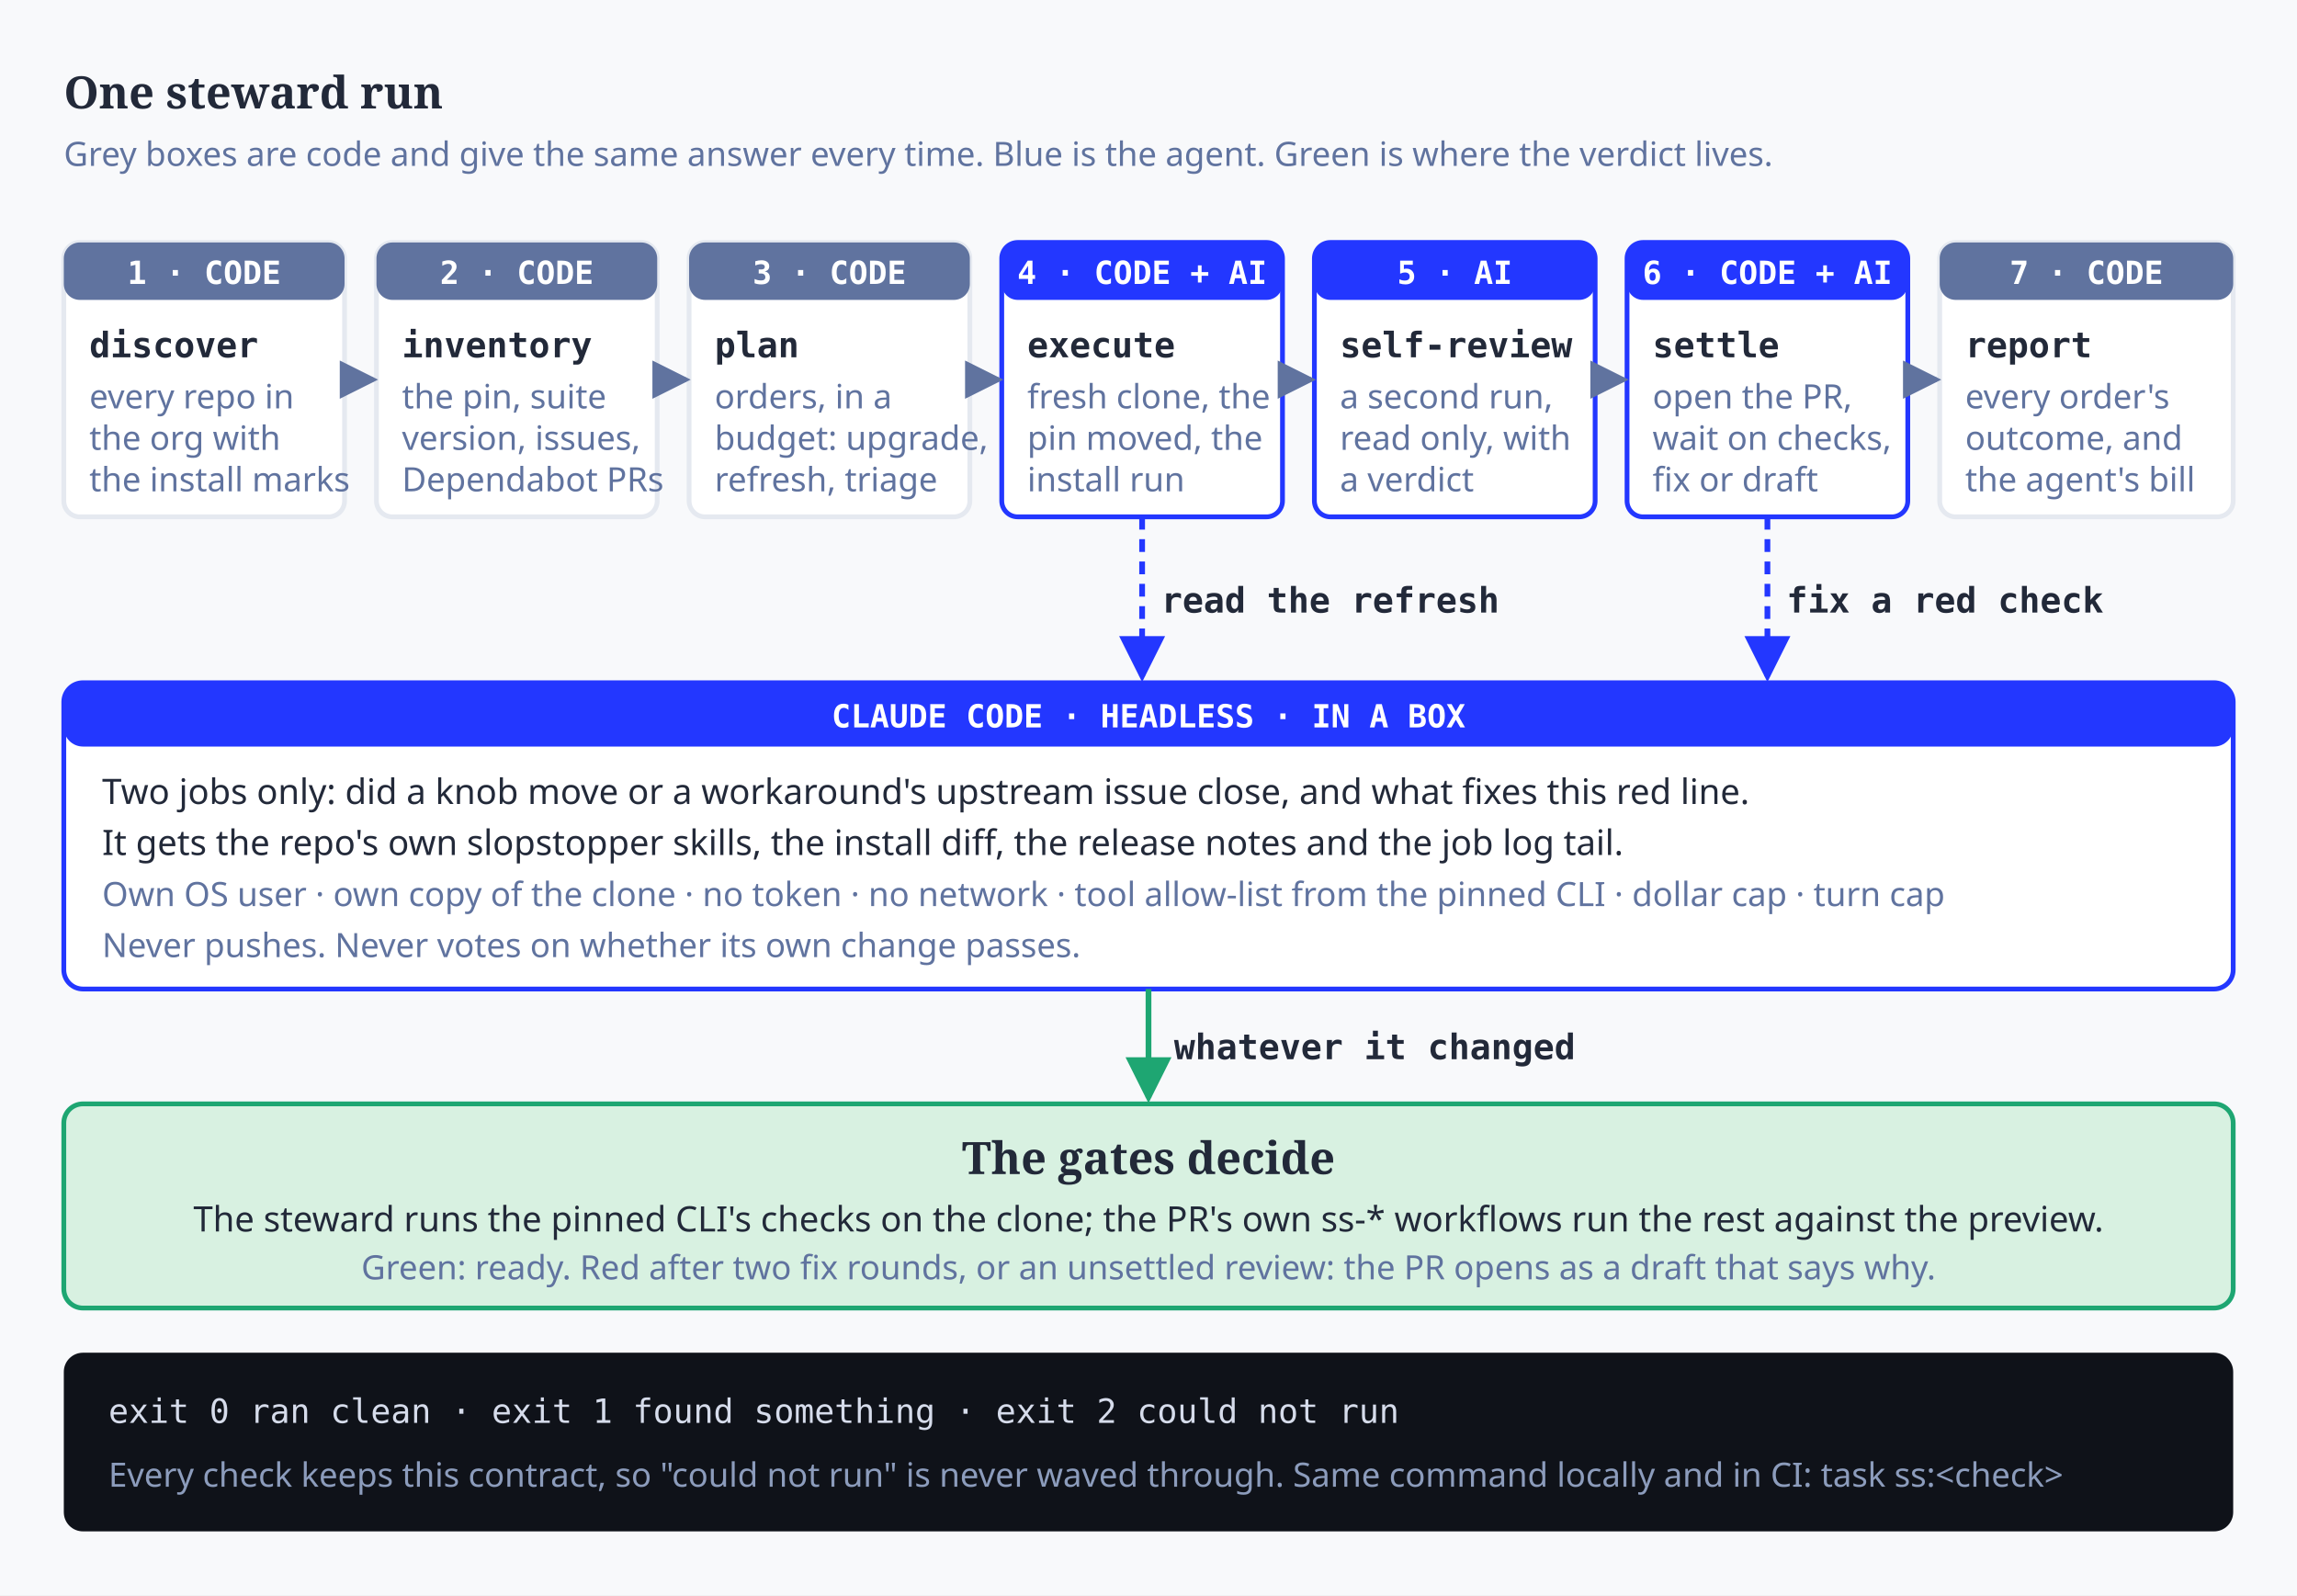
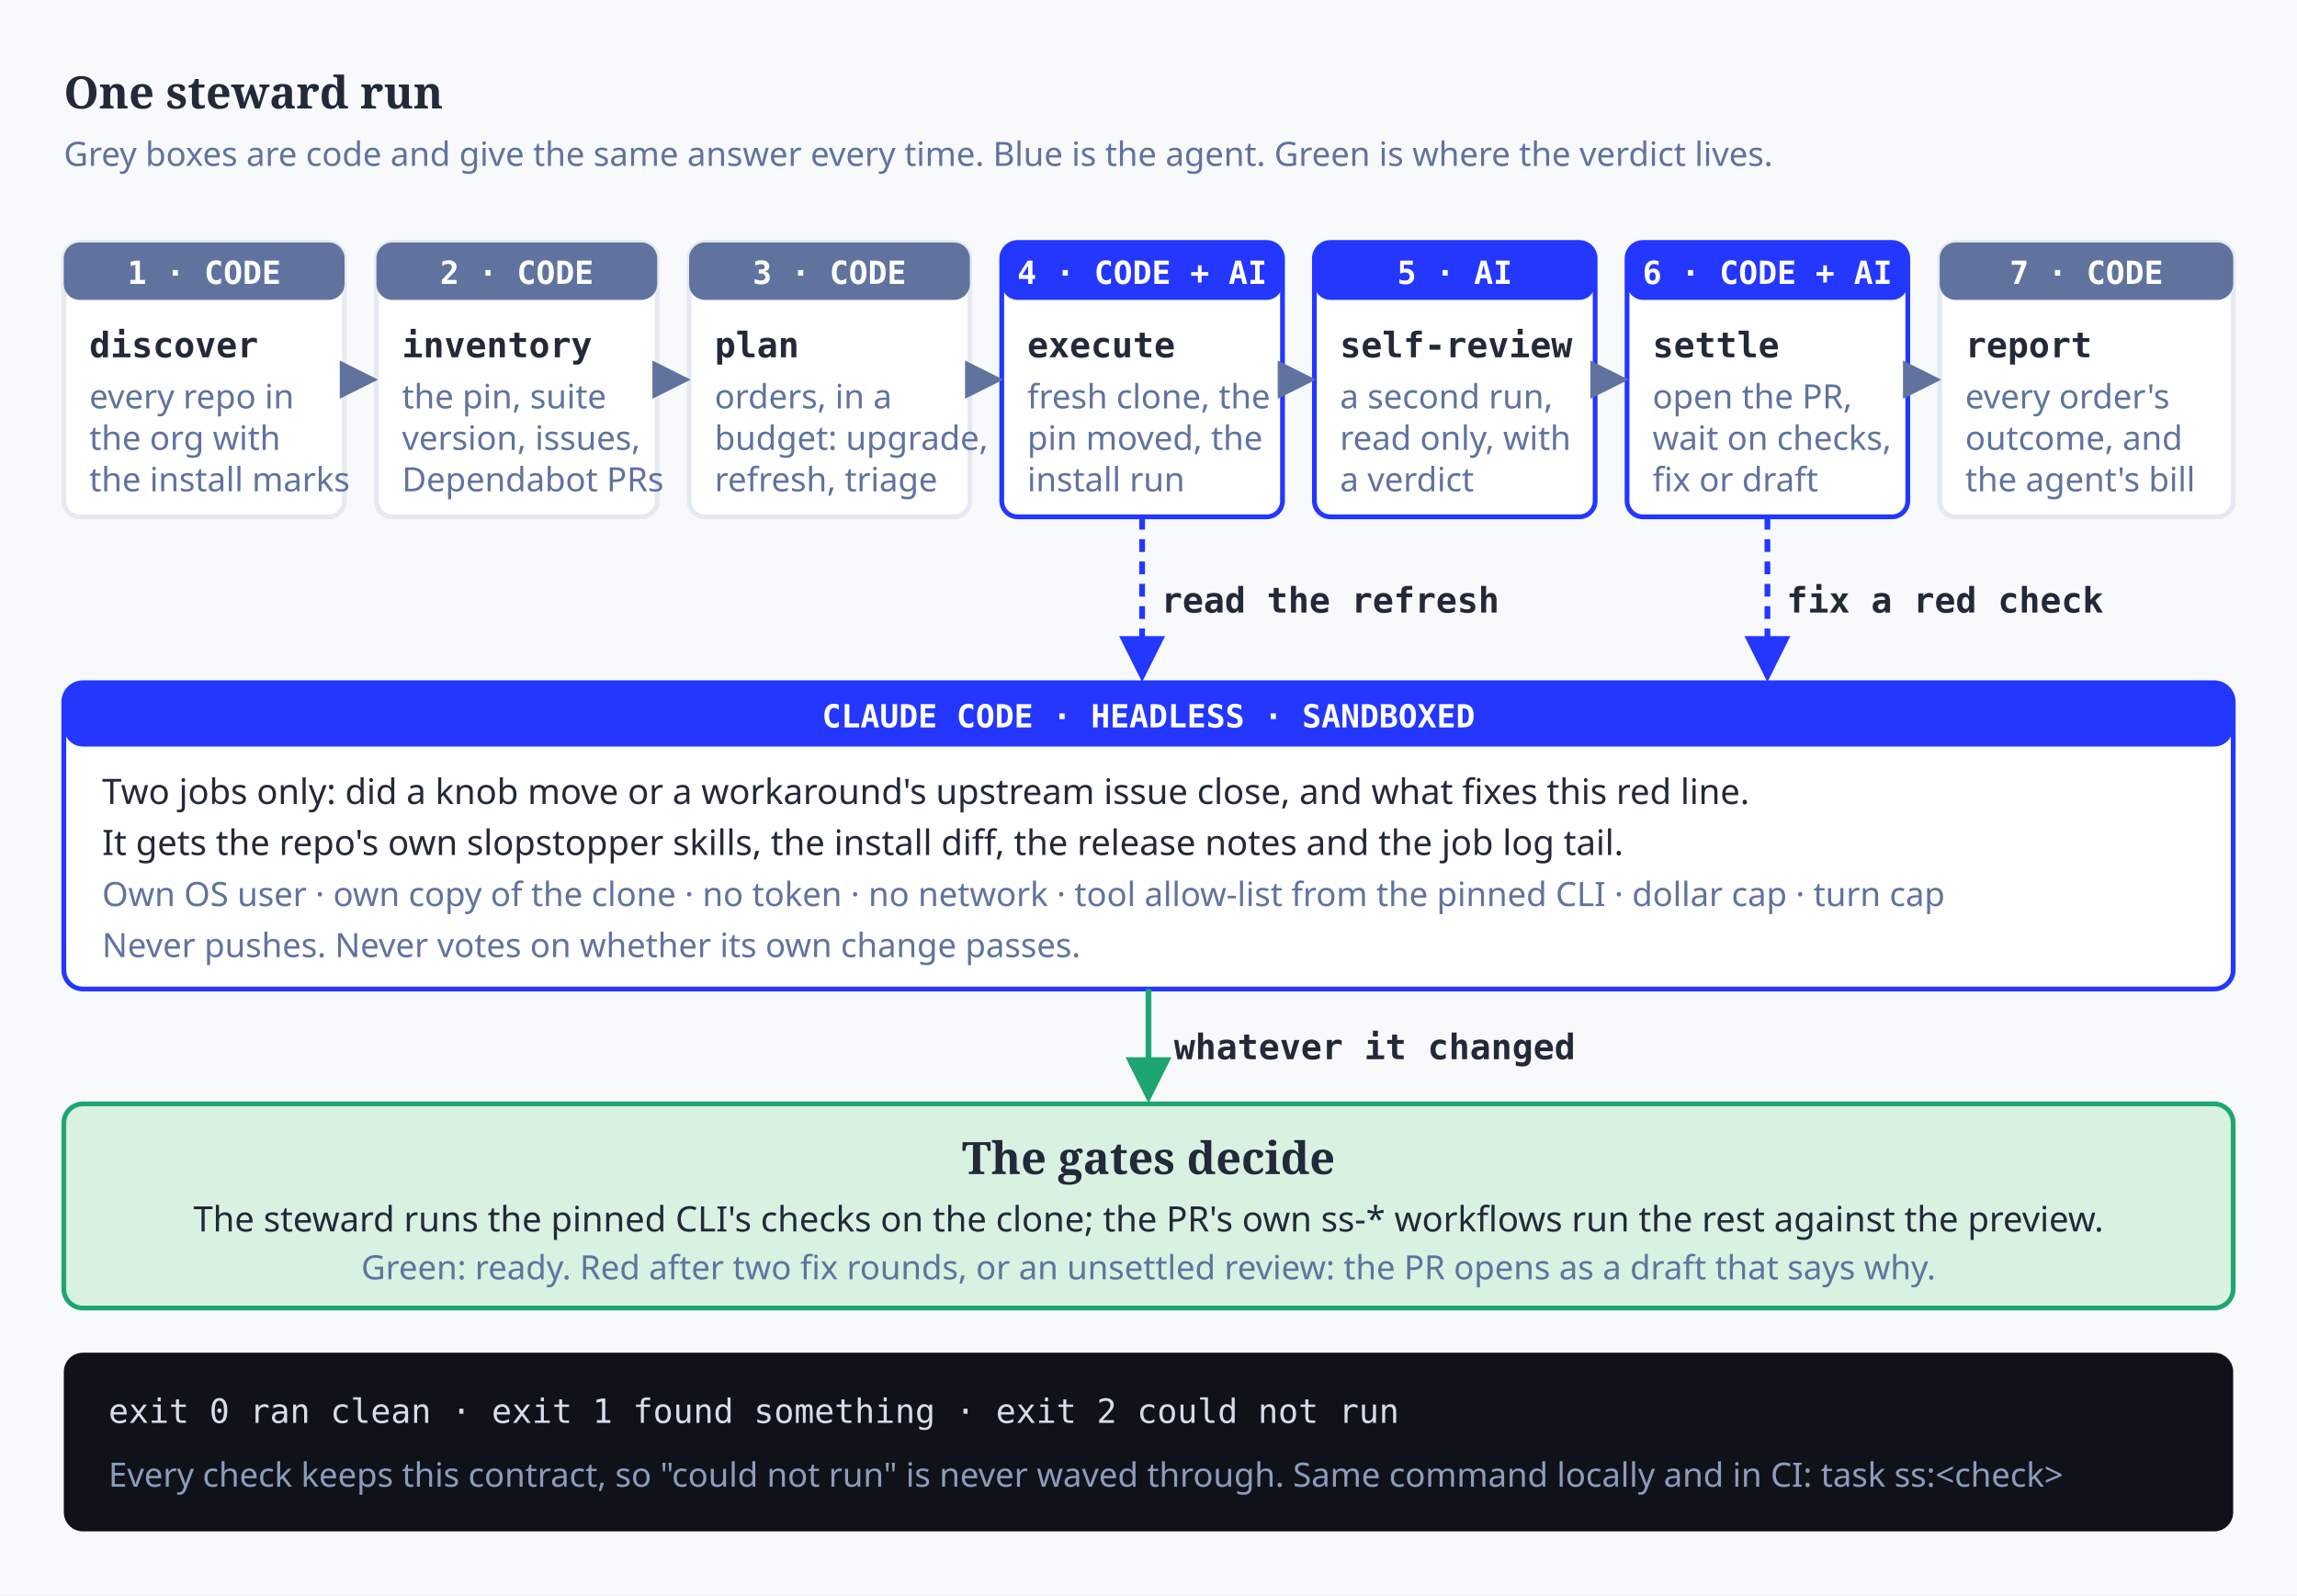
<svg xmlns="http://www.w3.org/2000/svg" viewBox="0 0 720 500" role="img" aria-labelledby="stewardTitle stewardDesc">
  <defs>
    <style>
      .h { font-family: 'Lora', Georgia, Cambria, serif; font-size: 14px; font-weight: 700; fill: rgb(34, 41, 57); }
      .step { font-family: 'JetBrains Mono', Menlo, Consolas, monospace; font-size: 11px; font-weight: 700; fill: rgb(34, 41, 57); }
      .body { font-family: 'Atkinson', system-ui, sans-serif; font-size: 10.5px; fill: rgb(96, 115, 159); }
      .bodyDark { font-family: 'Atkinson', system-ui, sans-serif; font-size: 11px; fill: rgb(34, 41, 57); }
      .pill { font-family: 'JetBrains Mono', Menlo, Consolas, monospace; font-size: 10px; font-weight: 700; fill: #fff; }
      .pillText { font-family: 'JetBrains Mono', Menlo, Consolas, monospace; font-size: 10px; font-weight: 700; fill: rgb(34, 41, 57); }
      .num { font-family: 'JetBrains Mono', Menlo, Consolas, monospace; font-size: 10px; font-weight: 700; fill: #fff; }
      .code { fill: #fff; stroke: rgb(229, 233, 240); stroke-width: 1.5; }
      .codeHead { fill: rgb(96, 115, 159); }
      .agentBox { fill: #fff; stroke: #2337ff; stroke-width: 1.5; }
      .agentHead { fill: #2337ff; }
      .gate { fill: rgb(216, 241, 225); stroke: #1ea672; stroke-width: 1.5; }
      .flow { stroke: rgb(96, 115, 159); fill: none; stroke-width: 1.5; }
      .toAgent { stroke: #2337ff; fill: none; stroke-width: 1.8; stroke-dasharray: 4 3; }
      .toGate { stroke: #1ea672; fill: none; stroke-width: 1.8; }
      .footer { fill: #0f1219; }
      .footerText { font-family: 'JetBrains Mono', Menlo, Consolas, monospace; font-size: 10.5px; fill: rgb(214, 220, 235); }
      .footerDim { font-family: 'Atkinson', system-ui, sans-serif; font-size: 10.5px; fill: rgb(140, 156, 188); }
      .deny { fill: #b54343; }
    </style>
    <marker id="headGrey" markerWidth="8" markerHeight="8" refX="7" refY="4" orient="auto">
      <path d="M0,0 L8,4 L0,8 z" fill="rgb(96, 115, 159)" />
    </marker>
    <marker id="headBlue" markerWidth="8" markerHeight="8" refX="7" refY="4" orient="auto">
      <path d="M0,0 L8,4 L0,8 z" fill="#2337ff" />
    </marker>
    <marker id="headGreen" markerWidth="8" markerHeight="8" refX="7" refY="4" orient="auto">
      <path d="M0,0 L8,4 L0,8 z" fill="#1ea672" />
    </marker>
  </defs>
  <rect width="720" height="500" fill="#f8f9fb" />
  <text x="20" y="34" class="h">One steward run</text>
  <text x="20" y="52" class="body">Grey boxes are code and give the same answer every time. Blue is the agent. Green is where the verdict lives.</text>
  <rect x="20" y="76" width="88" height="86" rx="5" class="code" />
  <rect x="20" y="76" width="88" height="18" rx="5" class="codeHead" />
  <text x="64" y="89" text-anchor="middle" class="num">1 · CODE</text>
  <text x="28" y="112" class="step">discover</text>
  <text x="28" y="128" class="body">every repo in</text>
  <text x="28" y="141" class="body">the org with</text>
  <text x="28" y="154" class="body">the install marks</text>
  <rect x="118" y="76" width="88" height="86" rx="5" class="code" />
  <rect x="118" y="76" width="88" height="18" rx="5" class="codeHead" />
  <text x="162" y="89" text-anchor="middle" class="num">2 · CODE</text>
  <text x="126" y="112" class="step">inventory</text>
  <text x="126" y="128" class="body">the pin, suite</text>
  <text x="126" y="141" class="body">version, issues,</text>
  <text x="126" y="154" class="body">Dependabot PRs</text>
  <rect x="216" y="76" width="88" height="86" rx="5" class="code" />
  <rect x="216" y="76" width="88" height="18" rx="5" class="codeHead" />
  <text x="260" y="89" text-anchor="middle" class="num">3 · CODE</text>
  <text x="224" y="112" class="step">plan</text>
  <text x="224" y="128" class="body">orders, in a</text>
  <text x="224" y="141" class="body">budget: upgrade,</text>
  <text x="224" y="154" class="body">refresh, triage</text>
  <rect x="314" y="76" width="88" height="86" rx="5" class="agentBox" />
  <rect x="314" y="76" width="88" height="18" rx="5" class="agentHead" />
  <text x="358" y="89" text-anchor="middle" class="num">4 · CODE + AI</text>
  <text x="322" y="112" class="step">execute</text>
  <text x="322" y="128" class="body">fresh clone, the</text>
  <text x="322" y="141" class="body">pin moved, the</text>
  <text x="322" y="154" class="body">install run</text>
  <rect x="412" y="76" width="88" height="86" rx="5" class="agentBox" />
  <rect x="412" y="76" width="88" height="18" rx="5" class="agentHead" />
  <text x="456" y="89" text-anchor="middle" class="num">5 · AI</text>
  <text x="420" y="112" class="step">self-review</text>
  <text x="420" y="128" class="body">a second run,</text>
  <text x="420" y="141" class="body">read only, with</text>
  <text x="420" y="154" class="body">a verdict</text>
  <rect x="510" y="76" width="88" height="86" rx="5" class="agentBox" />
  <rect x="510" y="76" width="88" height="18" rx="5" class="agentHead" />
  <text x="554" y="89" text-anchor="middle" class="num">6 · CODE + AI</text>
  <text x="518" y="112" class="step">settle</text>
  <text x="518" y="128" class="body">open the PR,</text>
  <text x="518" y="141" class="body">wait on checks,</text>
  <text x="518" y="154" class="body">fix or draft</text>
  <rect x="608" y="76" width="92" height="86" rx="5" class="code" />
  <rect x="608" y="76" width="92" height="18" rx="5" class="codeHead" />
  <text x="654" y="89" text-anchor="middle" class="num">7 · CODE</text>
  <text x="616" y="112" class="step">report</text>
  <text x="616" y="128" class="body">every order's</text>
  <text x="616" y="141" class="body">outcome, and</text>
  <text x="616" y="154" class="body">the agent's bill</text>
  <path d="M 108 119 L 117 119" class="flow" marker-end="url(#headGrey)" />
  <path d="M 206 119 L 215 119" class="flow" marker-end="url(#headGrey)" />
  <path d="M 304 119 L 313 119" class="flow" marker-end="url(#headGrey)" />
  <path d="M 402 119 L 411 119" class="flow" marker-end="url(#headGrey)" />
  <path d="M 500 119 L 509 119" class="flow" marker-end="url(#headGrey)" />
  <path d="M 598 119 L 607 119" class="flow" marker-end="url(#headGrey)" />
  <path d="M 358 162 L 358 212" class="toAgent" marker-end="url(#headBlue)" />
  <path d="M 554 162 L 554 212" class="toAgent" marker-end="url(#headBlue)" />
  <text x="364" y="192" class="step" fill="#2337ff">read the refresh</text>
  <text x="560" y="192" class="step" fill="#2337ff">fix a red check</text>
  <rect x="20" y="214" width="680" height="96" rx="6" class="agentBox" />
  <rect x="20" y="214" width="680" height="20" rx="6" class="agentHead" />
-   <text x="360" y="228" text-anchor="middle" class="pill">CLAUDE CODE · HEADLESS · IN A BOX</text>
+   <text x="360" y="228" text-anchor="middle" class="pill">CLAUDE CODE · HEADLESS · SANDBOXED</text>
  <text x="32" y="252" class="bodyDark">Two jobs only: did a knob move or a workaround's upstream issue close, and what fixes this red line.</text>
  <text x="32" y="268" class="bodyDark">It gets the repo's own slopstopper skills, the install diff, the release notes and the job log tail.</text>
  <text x="32" y="284" class="body">Own OS user · own copy of the clone · no token · no network · tool allow-list from the pinned CLI · dollar cap · turn cap</text>
  <text x="32" y="300" class="body">Never pushes. Never votes on whether its own change passes.</text>
  <path d="M 360 310 L 360 344" class="toGate" marker-end="url(#headGreen)" />
  <text x="368" y="332" class="step" fill="#1ea672">whatever it changed</text>
  <rect x="20" y="346" width="680" height="64" rx="6" class="gate" />
  <text x="360" y="368" text-anchor="middle" class="h">The gates decide</text>
  <text x="360" y="386" text-anchor="middle" class="bodyDark">The steward runs the pinned CLI's checks on the clone; the PR's own ss-* workflows run the rest against the preview.</text>
  <text x="360" y="401" text-anchor="middle" class="body">Green: ready. Red after two fix rounds, or an unsettled review: the PR opens as a draft that says why.</text>
  <rect x="20" y="424" width="680" height="56" rx="6" class="footer" />
  <text x="34" y="446" class="footerText">exit 0  ran clean   ·   exit 1  found something   ·   exit 2  could not run</text>
  <text x="34" y="466" class="footerDim">Every check keeps this contract, so "could not run" is never waved through. Same command locally and in CI: task ss:&lt;check&gt;</text>
</svg>
